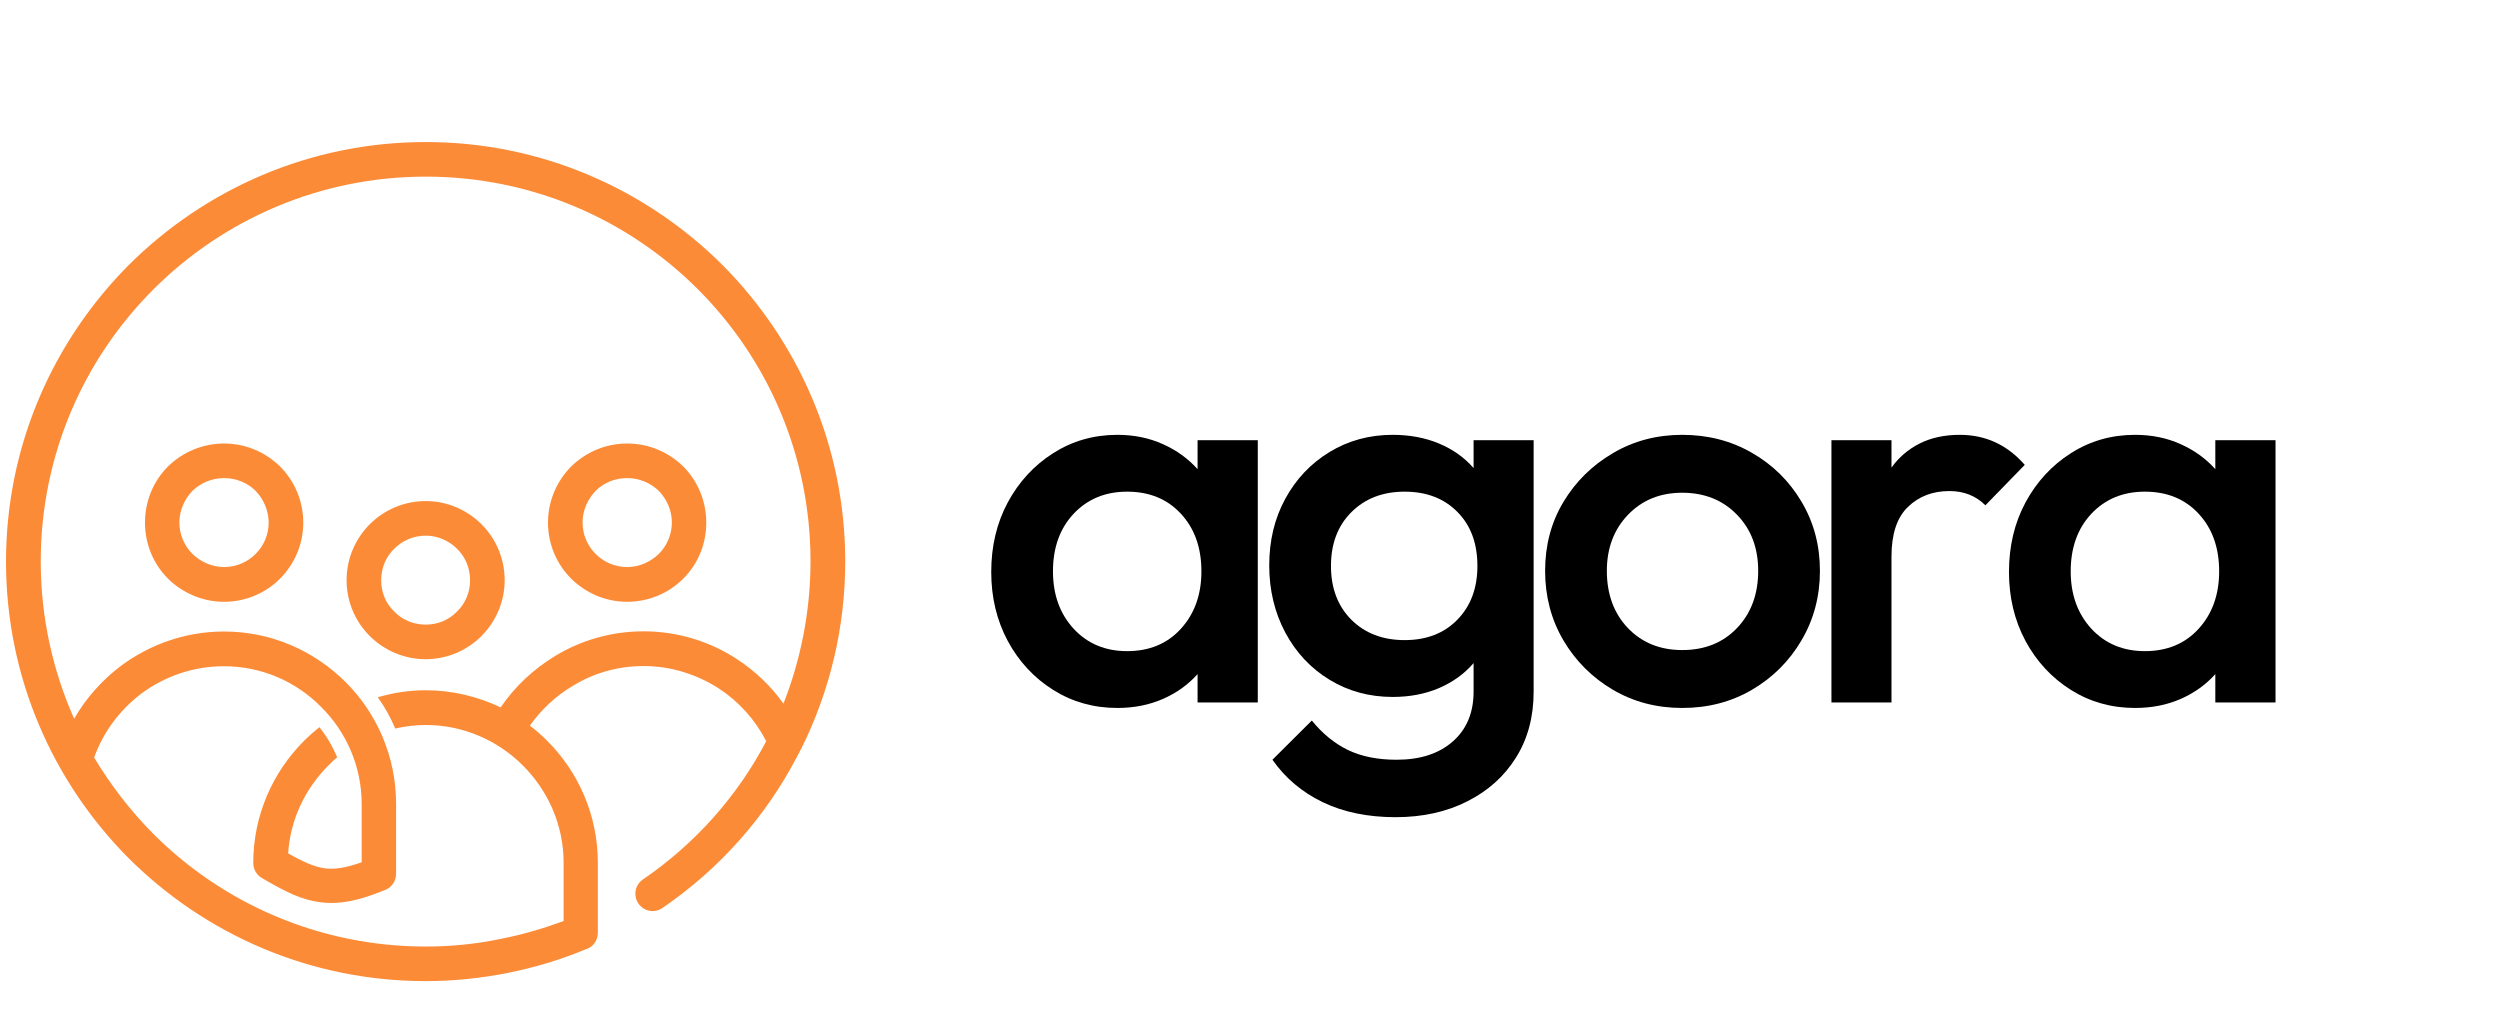
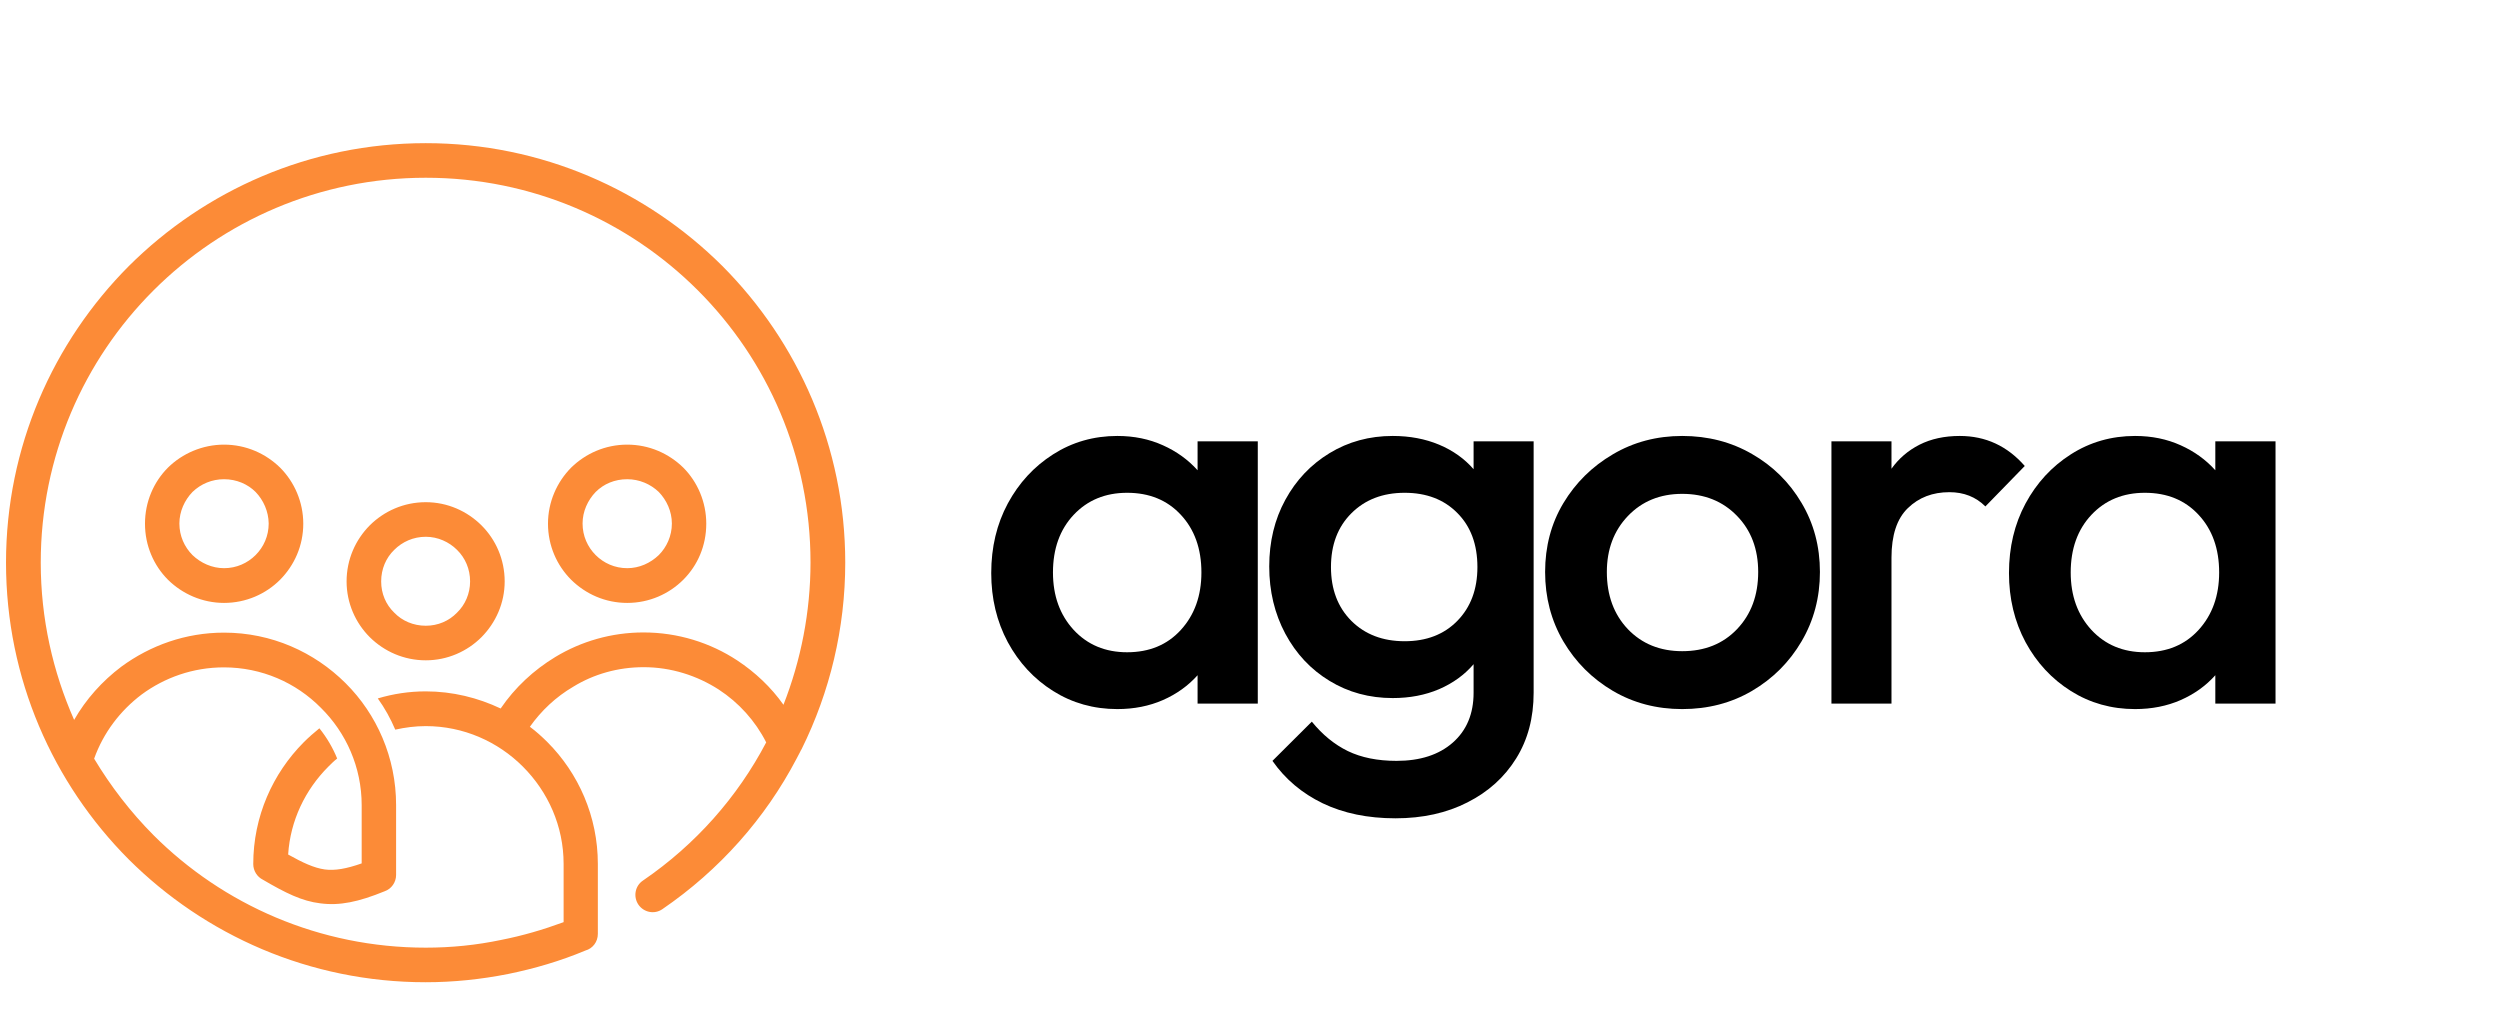
- <svg xmlns="http://www.w3.org/2000/svg" class="h-24 l:h-32 w-fit fill-secondary" zoomAndPan="magnify" viewBox="0 0 255 103.5" preserveAspectRatio="xMidYMid meet" version="1.0">
+ <svg xmlns="http://www.w3.org/2000/svg" class="{% if class %}{{ class }}{% else %}h-24 l:h-32 w-fit fill-secondary{% endif %}" zoomAndPan="magnify" viewBox="0 0 255 103.5" preserveAspectRatio="xMidYMid meet" height="96" width="236" version="1.0">
  <defs>
    <g />
    <clipPath id="6d9e39ab63">
      <path d="M 0.613 14.48 L 86.449 14.48 L 86.449 100.316 L 0.613 100.316 Z M 0.613 14.48 " clip-rule="nonzero" />
    </clipPath>
  </defs>
  <g fill-opacity="1">
    <g transform="translate(99.37195, 71.64988)">
      <g>
        <path d="M 14.594 0.562 C 12.188 0.562 10.004 -0.051 8.047 -1.281 C 6.098 -2.508 4.555 -4.172 3.422 -6.266 C 2.297 -8.367 1.734 -10.719 1.734 -13.312 C 1.734 -15.945 2.297 -18.312 3.422 -20.406 C 4.555 -22.508 6.098 -24.18 8.047 -25.422 C 10.004 -26.672 12.188 -27.297 14.594 -27.297 C 16.301 -27.297 17.852 -26.977 19.25 -26.344 C 20.645 -25.719 21.82 -24.867 22.781 -23.797 L 22.781 -26.75 L 28.922 -26.75 L 28.922 0 L 22.781 0 L 22.781 -2.891 C 21.82 -1.816 20.645 -0.973 19.25 -0.359 C 17.852 0.254 16.301 0.562 14.594 0.562 Z M 15.594 -5.234 C 17.863 -5.234 19.691 -5.992 21.078 -7.516 C 22.473 -9.047 23.172 -11 23.172 -13.375 C 23.172 -15.789 22.473 -17.75 21.078 -19.25 C 19.691 -20.75 17.863 -21.5 15.594 -21.5 C 13.375 -21.5 11.555 -20.75 10.141 -19.25 C 8.734 -17.75 8.031 -15.789 8.031 -13.375 C 8.031 -11 8.734 -9.047 10.141 -7.516 C 11.555 -5.992 13.375 -5.234 15.594 -5.234 Z M 15.594 -5.234 " />
      </g>
    </g>
  </g>
  <g fill-opacity="1">
    <g transform="translate(127.7901, 71.64988)">
      <g>
        <path d="M 14.266 -0.562 C 11.891 -0.562 9.742 -1.145 7.828 -2.312 C 5.91 -3.477 4.406 -5.082 3.312 -7.125 C 2.219 -9.176 1.672 -11.461 1.672 -13.984 C 1.672 -16.516 2.219 -18.781 3.312 -20.781 C 4.406 -22.789 5.91 -24.379 7.828 -25.547 C 9.742 -26.711 11.891 -27.297 14.266 -27.297 C 16.004 -27.297 17.582 -27 19 -26.406 C 20.414 -25.812 21.586 -24.977 22.516 -23.906 L 22.516 -26.75 L 28.641 -26.75 L 28.641 -1.109 C 28.641 1.453 28.047 3.688 26.859 5.594 C 25.672 7.508 24.016 9.004 21.891 10.078 C 19.773 11.16 17.328 11.703 14.547 11.703 C 11.723 11.703 9.25 11.191 7.125 10.172 C 5.008 9.148 3.301 7.707 2 5.844 L 6.016 1.844 C 7.098 3.176 8.32 4.176 9.688 4.844 C 11.062 5.508 12.719 5.844 14.656 5.844 C 17.07 5.844 18.984 5.223 20.391 3.984 C 21.805 2.742 22.516 1.047 22.516 -1.109 L 22.516 -4.016 C 21.586 -2.93 20.414 -2.082 19 -1.469 C 17.582 -0.863 16.004 -0.562 14.266 -0.562 Z M 15.484 -6.359 C 17.711 -6.359 19.504 -7.051 20.859 -8.438 C 22.223 -9.832 22.906 -11.66 22.906 -13.922 C 22.906 -16.234 22.223 -18.07 20.859 -19.438 C 19.504 -20.812 17.711 -21.5 15.484 -21.5 C 13.254 -21.5 11.441 -20.801 10.047 -19.406 C 8.66 -18.02 7.969 -16.191 7.969 -13.922 C 7.969 -11.66 8.66 -9.832 10.047 -8.438 C 11.441 -7.051 13.254 -6.359 15.484 -6.359 Z M 15.484 -6.359 " />
      </g>
    </g>
  </g>
  <g fill-opacity="1">
    <g transform="translate(155.9297, 71.64988)">
      <g>
        <path d="M 15.656 0.562 C 13.051 0.562 10.691 -0.055 8.578 -1.297 C 6.461 -2.547 4.781 -4.227 3.531 -6.344 C 2.289 -8.469 1.672 -10.828 1.672 -13.422 C 1.672 -16.023 2.289 -18.363 3.531 -20.438 C 4.781 -22.52 6.461 -24.18 8.578 -25.422 C 10.691 -26.672 13.051 -27.297 15.656 -27.297 C 18.289 -27.297 20.664 -26.68 22.781 -25.453 C 24.906 -24.234 26.586 -22.57 27.828 -20.469 C 29.078 -18.375 29.703 -16.023 29.703 -13.422 C 29.703 -10.828 29.078 -8.469 27.828 -6.344 C 26.586 -4.227 24.906 -2.547 22.781 -1.297 C 20.664 -0.055 18.289 0.562 15.656 0.562 Z M 15.656 -5.344 C 17.957 -5.344 19.82 -6.094 21.25 -7.594 C 22.688 -9.102 23.406 -11.047 23.406 -13.422 C 23.406 -15.766 22.68 -17.676 21.234 -19.156 C 19.785 -20.645 17.926 -21.391 15.656 -21.391 C 13.395 -21.391 11.547 -20.633 10.109 -19.125 C 8.68 -17.625 7.969 -15.723 7.969 -13.422 C 7.969 -11.047 8.68 -9.102 10.109 -7.594 C 11.547 -6.094 13.395 -5.344 15.656 -5.344 Z M 15.656 -5.344 " />
      </g>
    </g>
  </g>
  <g fill-opacity="1">
    <g transform="translate(183.4006, 71.64988)">
      <g>
        <path d="M 3.406 0 L 3.406 -26.75 L 9.531 -26.75 L 9.531 -23.953 C 10.27 -24.992 11.223 -25.812 12.391 -26.406 C 13.566 -27 14.938 -27.297 16.5 -27.297 C 19.133 -27.297 21.344 -26.273 23.125 -24.234 L 19.109 -20.109 C 18.141 -21.078 16.914 -21.562 15.438 -21.562 C 13.727 -21.562 12.316 -21.02 11.203 -19.938 C 10.086 -18.863 9.531 -17.176 9.531 -14.875 L 9.531 0 Z M 3.406 0 " />
      </g>
    </g>
  </g>
  <g fill-opacity="1">
    <g transform="translate(203.1817, 71.64988)">
      <g>
        <path d="M 14.594 0.562 C 12.188 0.562 10.004 -0.051 8.047 -1.281 C 6.098 -2.508 4.555 -4.172 3.422 -6.266 C 2.297 -8.367 1.734 -10.719 1.734 -13.312 C 1.734 -15.945 2.297 -18.312 3.422 -20.406 C 4.555 -22.508 6.098 -24.18 8.047 -25.422 C 10.004 -26.672 12.188 -27.297 14.594 -27.297 C 16.301 -27.297 17.852 -26.977 19.25 -26.344 C 20.645 -25.719 21.82 -24.867 22.781 -23.797 L 22.781 -26.75 L 28.922 -26.75 L 28.922 0 L 22.781 0 L 22.781 -2.891 C 21.82 -1.816 20.645 -0.973 19.25 -0.359 C 17.852 0.254 16.301 0.562 14.594 0.562 Z M 15.594 -5.234 C 17.863 -5.234 19.691 -5.992 21.078 -7.516 C 22.473 -9.047 23.172 -11 23.172 -13.375 C 23.172 -15.789 22.473 -17.75 21.078 -19.25 C 19.691 -20.75 17.863 -21.5 15.594 -21.5 C 13.375 -21.5 11.555 -20.75 10.141 -19.25 C 8.734 -17.75 8.031 -15.789 8.031 -13.375 C 8.031 -11 8.734 -9.047 10.141 -7.516 C 11.555 -5.992 13.375 -5.234 15.594 -5.234 Z M 15.594 -5.234 " />
      </g>
    </g>
  </g>
  <g clip-path="url(#6d9e39ab63)">
    <path fill="#fc8b37" d="M 26.809 89.613 C 26.227 89.324 25.832 88.707 25.832 88.02 C 25.832 83.176 27.816 78.777 30.984 75.594 C 31.465 75.113 32.027 74.617 32.578 74.172 C 33.332 75.113 33.945 76.156 34.391 77.254 C 34.066 77.508 33.773 77.801 33.484 78.09 C 31.141 80.438 29.613 83.57 29.391 87.047 C 30.883 87.883 32.027 88.414 33.125 88.57 C 34.168 88.707 35.332 88.5 36.891 87.953 L 36.891 82.012 C 36.891 78.145 35.301 74.617 32.73 72.082 C 30.195 69.516 26.688 67.957 22.836 67.957 C 19.684 67.957 16.793 69 14.465 70.711 C 12.254 72.375 10.543 74.633 9.602 77.27 C 11.297 80.094 13.332 82.73 15.645 85.059 C 22.75 92.164 32.594 96.547 43.43 96.547 C 46.035 96.547 48.586 96.289 51.117 95.758 C 53.293 95.332 55.398 94.715 57.488 93.945 L 57.488 88.004 C 57.488 84.137 55.895 80.641 53.328 78.074 C 50.793 75.539 47.285 73.949 43.43 73.949 C 42.352 73.949 41.324 74.086 40.316 74.309 C 39.836 73.18 39.238 72.098 38.535 71.125 C 40.094 70.66 41.719 70.406 43.43 70.406 C 46.152 70.406 48.754 71.055 51.066 72.152 C 52.523 70.012 54.441 68.23 56.648 66.895 C 59.285 65.301 62.367 64.395 65.637 64.395 C 69.145 64.395 72.449 65.438 75.207 67.254 C 77.02 68.453 78.648 69.977 79.914 71.773 C 81.695 67.238 82.672 62.289 82.672 57.254 C 82.672 46.418 78.289 36.609 71.184 29.504 C 64.078 22.398 54.27 18.016 43.43 18.016 C 32.594 18.016 22.75 22.414 15.645 29.52 C 8.539 36.625 4.156 46.438 4.156 57.273 C 4.156 62.992 5.391 68.402 7.562 73.316 C 8.762 71.211 10.422 69.359 12.375 67.887 C 15.336 65.715 18.934 64.414 22.852 64.414 C 27.699 64.414 32.062 66.398 35.246 69.566 C 38.434 72.734 40.402 77.168 40.402 81.996 L 40.402 89.133 C 40.402 89.887 39.922 90.555 39.238 90.793 C 36.547 91.891 34.633 92.285 32.68 92.027 C 30.797 91.805 29.117 90.965 26.809 89.613 Z M 22.852 45.238 C 25.094 45.238 27.098 46.145 28.57 47.582 C 30.027 49.039 30.934 51.094 30.934 53.301 C 30.934 55.543 30.027 57.547 28.57 59.02 C 27.117 60.473 25.094 61.383 22.852 61.383 C 20.645 61.383 18.605 60.473 17.133 59.02 C 15.68 57.562 14.789 55.543 14.789 53.301 C 14.789 51.094 15.66 49.055 17.133 47.582 C 18.59 46.145 20.645 45.238 22.852 45.238 Z M 26.07 50.066 C 25.266 49.262 24.121 48.766 22.852 48.766 C 21.621 48.766 20.488 49.242 19.633 50.066 C 18.828 50.902 18.297 52.051 18.297 53.285 C 18.297 54.551 18.812 55.68 19.633 56.504 C 20.473 57.309 21.621 57.84 22.852 57.84 C 24.121 57.84 25.25 57.324 26.07 56.504 C 26.895 55.68 27.406 54.551 27.406 53.285 C 27.391 52.051 26.875 50.902 26.07 50.066 Z M 63.977 45.238 C 66.219 45.238 68.223 46.145 69.695 47.582 C 71.148 49.039 72.039 51.094 72.039 53.301 C 72.039 55.543 71.168 57.547 69.695 59.02 C 68.238 60.473 66.219 61.383 63.977 61.383 C 61.734 61.383 59.73 60.473 58.258 59.02 C 56.801 57.562 55.895 55.543 55.895 53.301 C 55.895 51.094 56.801 49.055 58.258 47.582 C 59.73 46.145 61.734 45.238 63.977 45.238 Z M 67.195 50.066 C 66.355 49.262 65.207 48.766 63.977 48.766 C 62.707 48.766 61.578 49.242 60.758 50.066 C 59.953 50.902 59.422 52.051 59.422 53.285 C 59.422 54.551 59.934 55.68 60.758 56.504 C 61.578 57.324 62.707 57.84 63.977 57.84 C 65.207 57.84 66.34 57.324 67.195 56.504 C 68 55.699 68.531 54.551 68.531 53.285 C 68.531 52.051 68 50.902 67.195 50.066 Z M 43.43 51.109 C 45.641 51.109 47.645 52.016 49.113 53.473 C 50.57 54.926 51.477 56.949 51.477 59.191 C 51.477 61.398 50.57 63.402 49.113 64.875 C 47.66 66.328 45.641 67.238 43.43 67.238 C 41.188 67.238 39.184 66.328 37.715 64.875 C 36.258 63.418 35.352 61.398 35.352 59.191 C 35.352 56.949 36.258 54.945 37.715 53.473 C 39.184 52.016 41.188 51.109 43.43 51.109 Z M 46.617 55.973 C 45.812 55.168 44.664 54.637 43.43 54.637 C 42.164 54.637 41.035 55.148 40.211 55.973 C 39.375 56.777 38.879 57.922 38.879 59.191 C 38.879 60.422 39.355 61.555 40.211 62.375 C 41.016 63.215 42.164 63.711 43.43 63.711 C 44.664 63.711 45.793 63.23 46.617 62.375 C 47.453 61.57 47.949 60.422 47.949 59.191 C 47.949 57.922 47.453 56.793 46.617 55.973 Z M 54.047 74.016 C 54.695 74.496 55.277 75.027 55.828 75.574 C 59.012 78.758 60.98 83.176 60.98 88.004 L 60.98 95.145 C 60.98 95.949 60.465 96.633 59.711 96.84 C 57.145 97.918 54.492 98.688 51.82 99.234 C 49.062 99.781 46.238 100.074 43.414 100.074 C 31.566 100.074 20.883 95.262 13.129 87.543 C 5.422 79.805 0.613 69.121 0.613 57.273 C 0.613 45.461 5.422 34.777 13.145 27.02 C 20.902 19.301 31.582 14.488 43.43 14.488 C 55.246 14.488 65.926 19.301 73.684 27.02 C 81.402 34.777 86.215 45.461 86.215 57.273 C 86.215 63.969 84.656 70.457 81.766 76.293 C 81.695 76.398 81.66 76.48 81.609 76.586 C 81.473 76.809 81.387 77.047 81.25 77.27 C 78.066 83.348 73.391 88.637 67.555 92.625 C 66.75 93.176 65.672 92.953 65.121 92.164 C 64.574 91.359 64.762 90.246 65.586 89.699 C 70.945 86.035 75.223 81.191 78.152 75.609 C 77.055 73.434 75.359 71.551 73.305 70.215 C 71.098 68.797 68.461 67.938 65.652 67.938 C 63.016 67.938 60.551 68.656 58.48 69.926 C 56.699 70.969 55.211 72.375 54.047 74.016 Z M 54.047 74.016 " fill-opacity="1" fill-rule="nonzero" />
  </g>
</svg>
